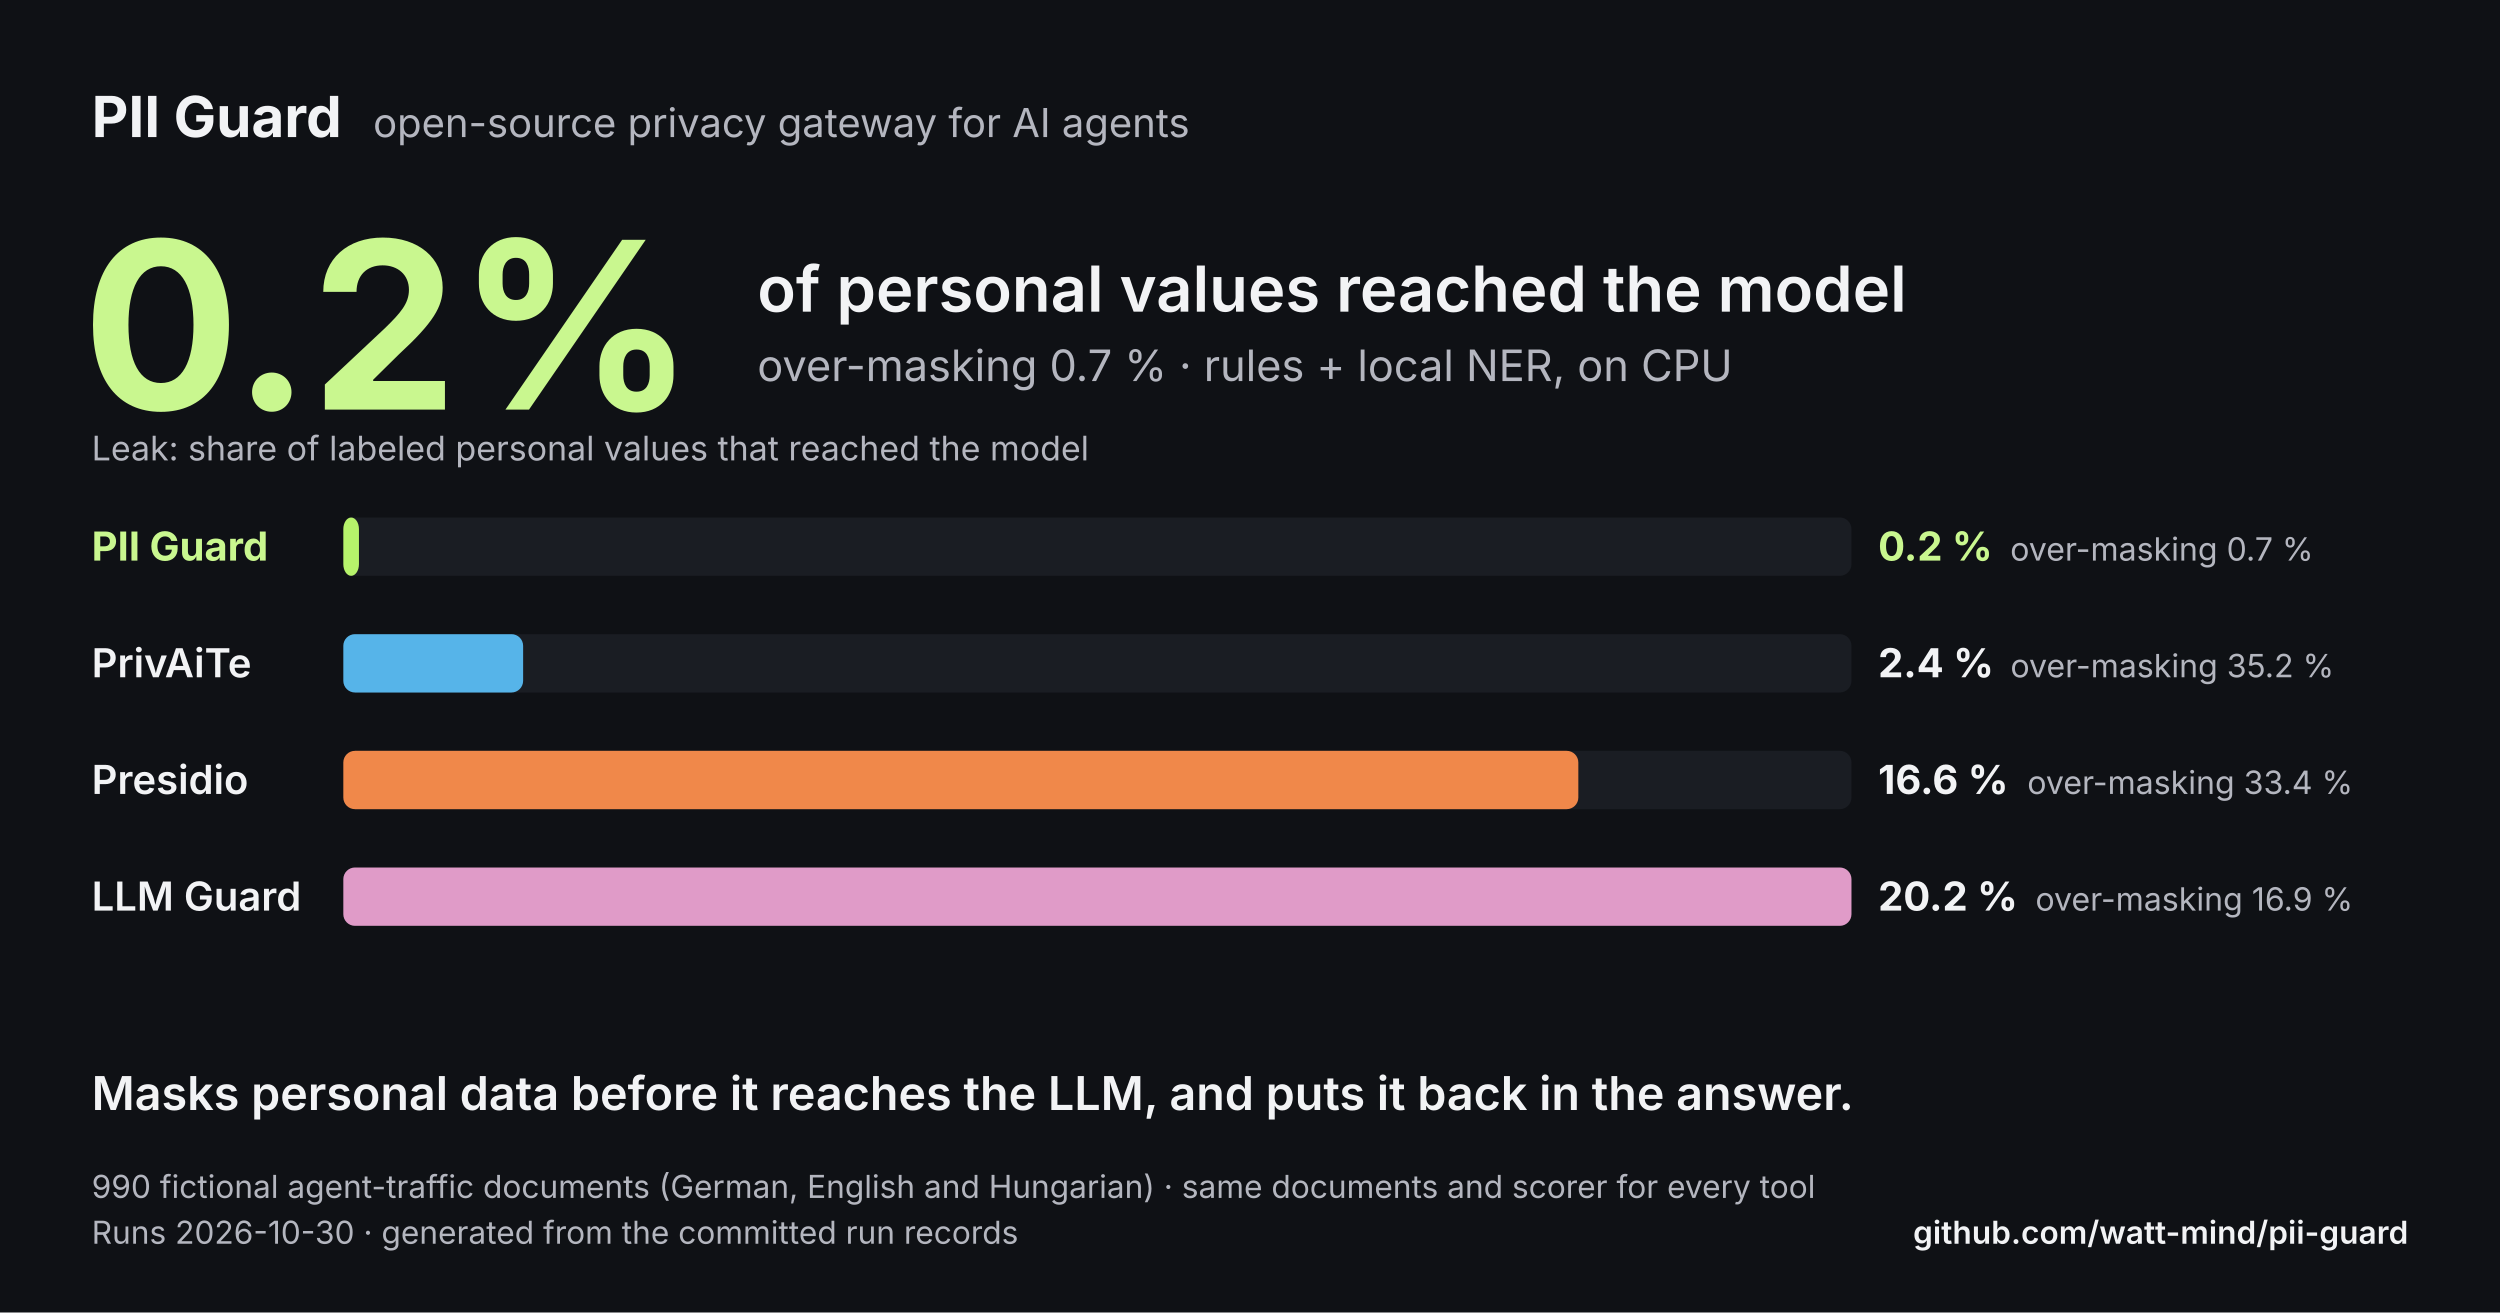
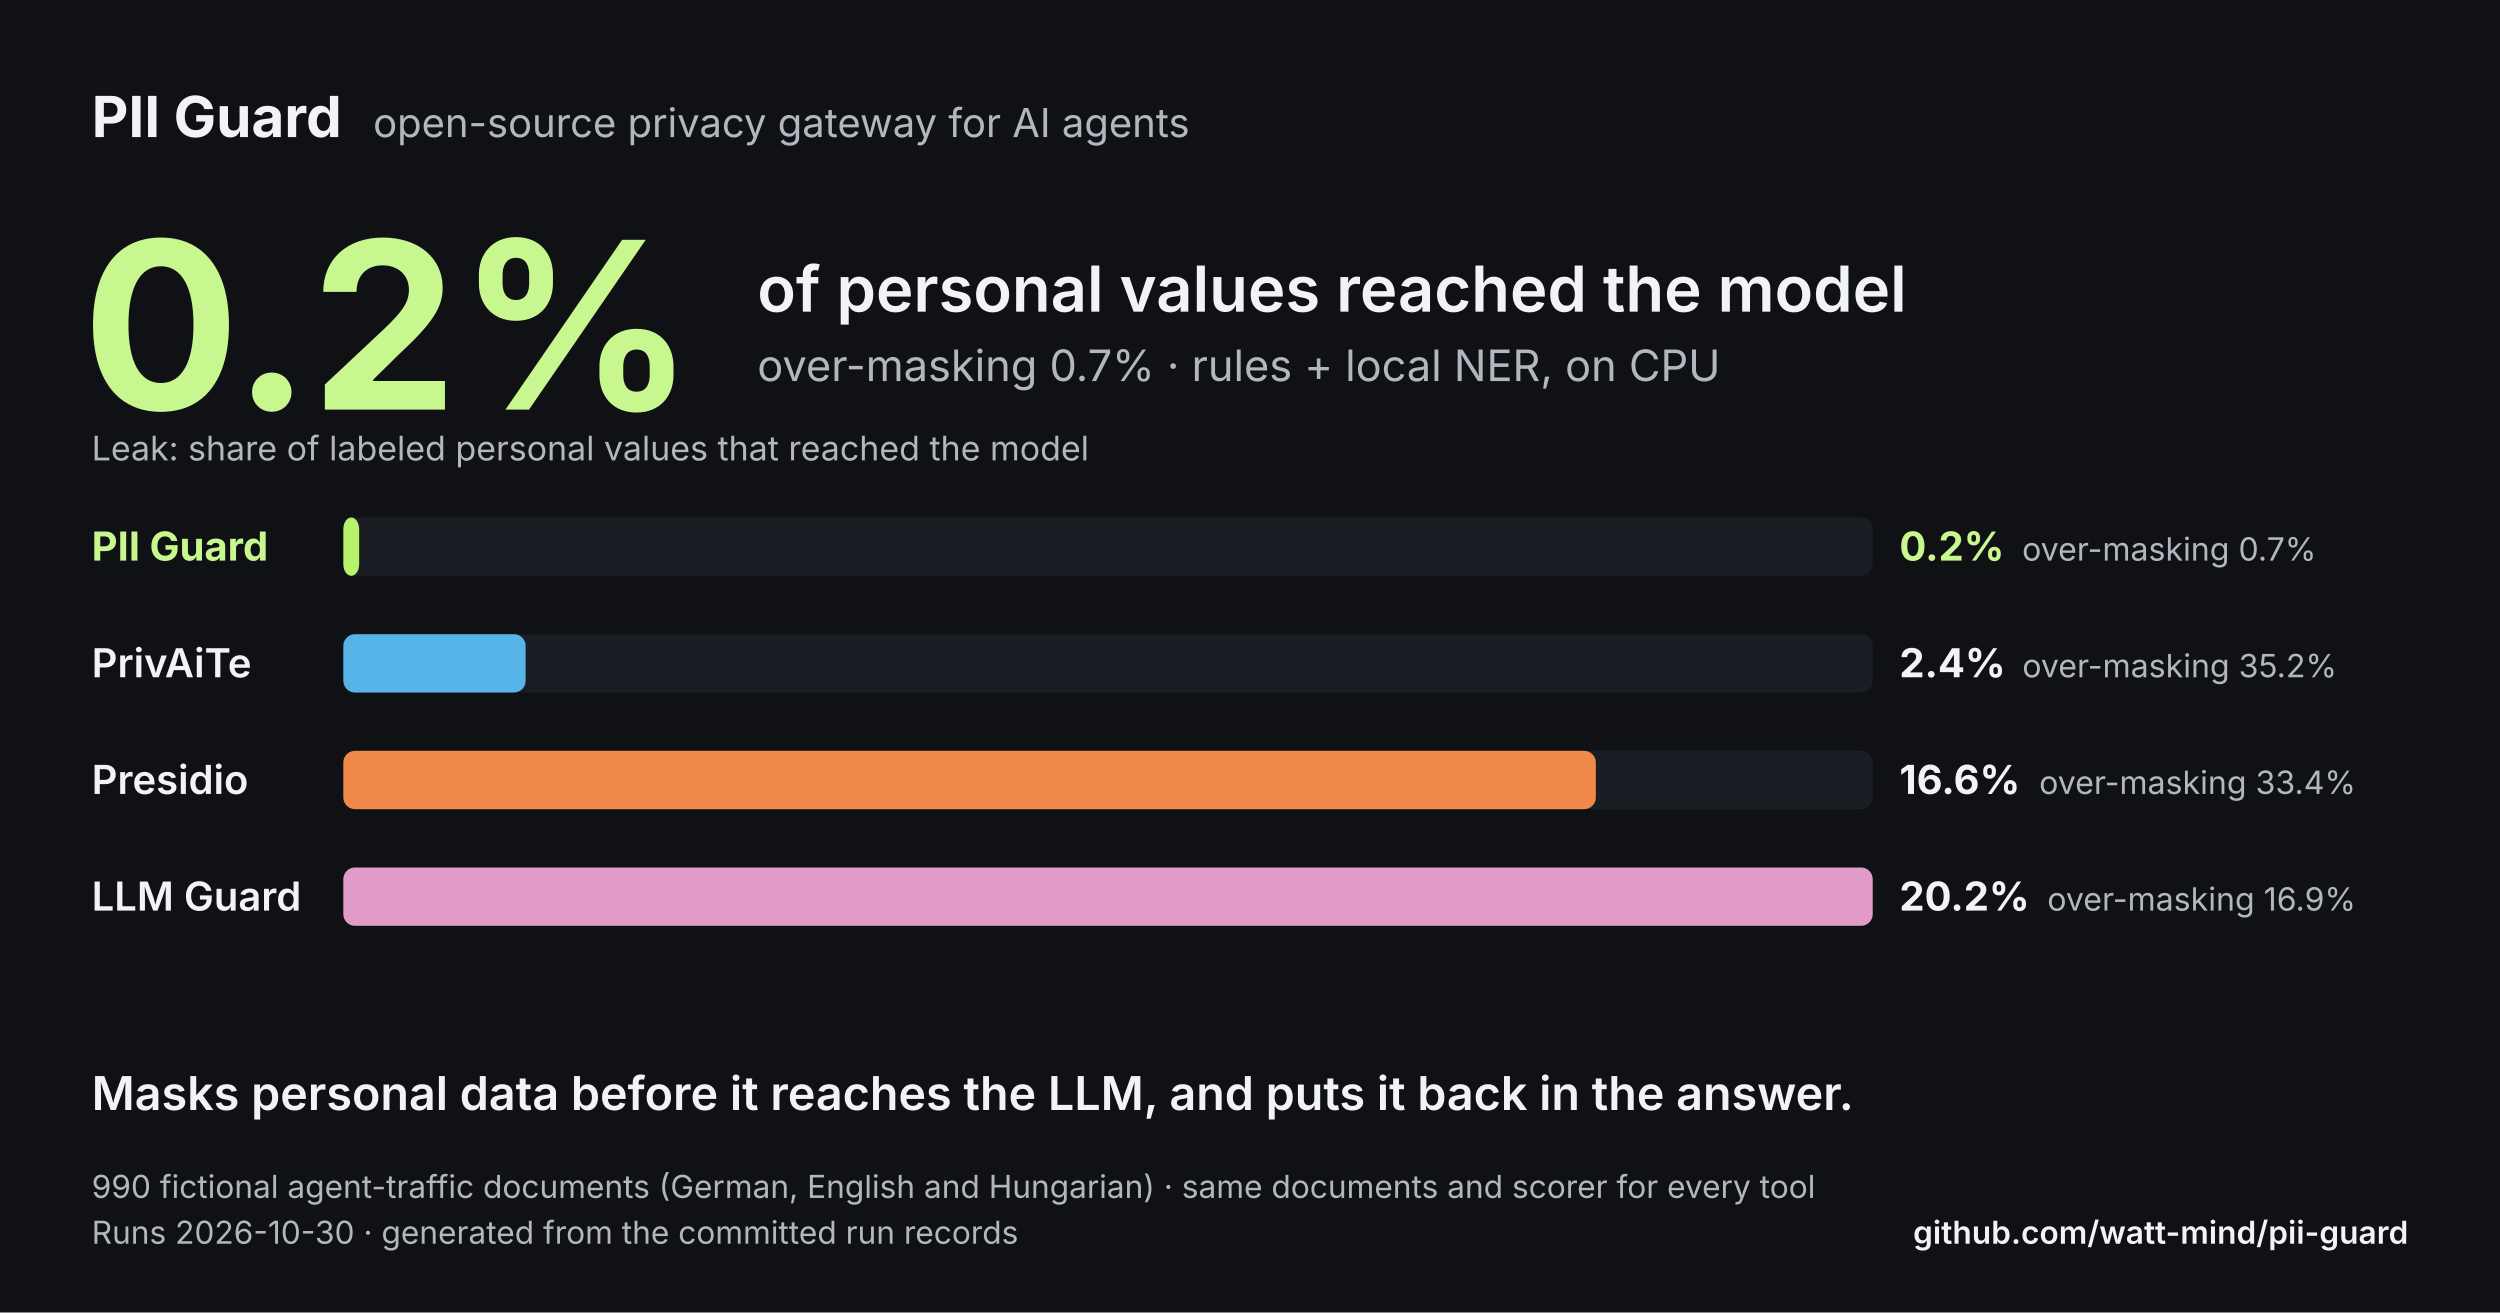
<svg xmlns="http://www.w3.org/2000/svg" viewBox="0 0 1200 630" width="1200" height="630" role="img" aria-labelledby="t d" font-family="Inter, 'Helvetica Neue', Helvetica, Arial, sans-serif">
  <rect x="0" y="0" width="1200" height="630" fill="#0F1115" />
  <text x="44" y="65.8" font-size="27.2" fill="#F2F3F5" font-weight="700">PII Guard</text>
  <text x="179.1" y="65.8" font-size="19.2" fill="#B4B6BF">open-source privacy gateway for AI agents</text>
  <text x="44" y="532.8" font-size="22.4" fill="#F2F3F5" font-weight="600">Masks personal data before it reaches the LLM, and puts it back in the answer.</text>
  <text x="44" y="597" font-size="15.2" fill="#B4B6BF">Runs 2026-10-30 · generated from the committed run records</text>
  <text x="1156" y="597" font-size="15.2" fill="#F2F3F5" text-anchor="end" font-weight="600">github.com/watt-mind/pii-guard</text>
  <text x="44" y="575" font-size="15.2" fill="#B4B6BF">990 fictional agent-traffic documents (German, English and Hungarian) · same documents and scorer for every tool</text>
  <text x="39.5" y="196.6" font-size="112" fill="#C9F78F" font-weight="700">0.2%</text>
  <text x="363.5" y="149.6" font-size="30.4" fill="#F2F3F5" font-weight="600">of personal values reached the model</text>
-   <text x="363.5" y="182.9" font-size="20.8" fill="#B4B6BF">over-masking 0.7 % · rules + local NER, on CPU</text>
+   <text x="363.5" y="182.9" font-size="20.8" fill="#B4B6BF">over-masking 0.7% · rules + local NER, on CPU</text>
  <text x="44" y="221" font-size="16.3" fill="#B4B6BF">Leak: share of labeled personal values that reached the model</text>
  <text x="44" y="269.1" font-size="19.2" fill="#C9F78F" font-weight="700">PII Guard</text>
-   <rect x="164.8" y="248.4" width="723.9" height="28" rx="5.6" fill="#1A1D23" />
-   <rect x="164.8" y="248.4" width="7.5" height="28" rx="5.6" fill="#B6F36B" />
-   <text x="901.5" y="269.1" font-size="19.2" fill="#C9F78F" font-weight="700">0.2 %</text>
-   <text x="964.9" y="269.1" font-size="15.4" fill="#B4B6BF">over-masking 0.7 %</text>
+   <rect x="164.8" y="248.4" width="734.1" height="28" rx="5.6" fill="#1A1D23" />
+   <rect x="164.8" y="248.4" width="7.6" height="28" rx="5.6" fill="#B6F36B" />
+   <text x="911.7" y="269.1" font-size="19.2" fill="#C9F78F" font-weight="700">0.2%</text>
+   <text x="970.6" y="269.1" font-size="15.4" fill="#B4B6BF">over-masking 0.7%</text>
  <text x="44" y="325.1" font-size="19.2" fill="#F2F3F5" font-weight="600">PrivAiTe</text>
-   <rect x="164.8" y="304.4" width="723.9" height="28" rx="5.6" fill="#1A1D23" />
-   <rect x="164.8" y="304.4" width="86.3" height="28" rx="5.6" fill="#56B4E9" />
-   <text x="901.5" y="325.1" font-size="19.2" fill="#F2F3F5" font-weight="700">2.4 %</text>
-   <text x="965" y="325.1" font-size="15.4" fill="#B4B6BF">over-masking 35.2 %</text>
+   <rect x="164.8" y="304.4" width="734.1" height="28" rx="5.6" fill="#1A1D23" />
+   <rect x="164.8" y="304.4" width="87.5" height="28" rx="5.6" fill="#56B4E9" />
+   <text x="911.7" y="325.1" font-size="19.2" fill="#F2F3F5" font-weight="700">2.4%</text>
+   <text x="970.7" y="325.1" font-size="15.4" fill="#B4B6BF">over-masking 35.2%</text>
  <text x="44" y="381.1" font-size="19.2" fill="#F2F3F5" font-weight="600">Presidio</text>
-   <rect x="164.8" y="360.4" width="723.9" height="28" rx="5.6" fill="#1A1D23" />
-   <rect x="164.8" y="360.4" width="592.8" height="28" rx="5.6" fill="#F0884A" />
-   <text x="901.5" y="381.1" font-size="19.2" fill="#F2F3F5" font-weight="700">16.6 %</text>
-   <text x="973.1" y="381.1" font-size="15.4" fill="#B4B6BF">over-masking 33.4 %</text>
+   <rect x="164.8" y="360.4" width="734.1" height="28" rx="5.6" fill="#1A1D23" />
+   <rect x="164.8" y="360.4" width="601.2" height="28" rx="5.6" fill="#F0884A" />
+   <text x="911.7" y="381.1" font-size="19.2" fill="#F2F3F5" font-weight="700">16.6%</text>
+   <text x="978.8" y="381.1" font-size="15.4" fill="#B4B6BF">over-masking 33.4%</text>
  <text x="44" y="437.1" font-size="19.2" fill="#F2F3F5" font-weight="600">LLM Guard</text>
-   <rect x="164.8" y="416.4" width="723.9" height="28" rx="5.6" fill="#1A1D23" />
-   <rect x="164.8" y="416.4" width="723.9" height="28" rx="5.6" fill="#E09BC8" />
-   <text x="901.5" y="437.1" font-size="19.2" fill="#F2F3F5" font-weight="700">20.2 %</text>
-   <text x="977" y="437.1" font-size="15.4" fill="#B4B6BF">over-masking 16.9 %</text>
+   <rect x="164.8" y="416.4" width="734.1" height="28" rx="5.6" fill="#1A1D23" />
+   <rect x="164.8" y="416.4" width="734.1" height="28" rx="5.6" fill="#E09BC8" />
+   <text x="911.7" y="437.1" font-size="19.2" fill="#F2F3F5" font-weight="700">20.2%</text>
+   <text x="982.7" y="437.1" font-size="15.4" fill="#B4B6BF">over-masking 16.9%</text>
</svg>
